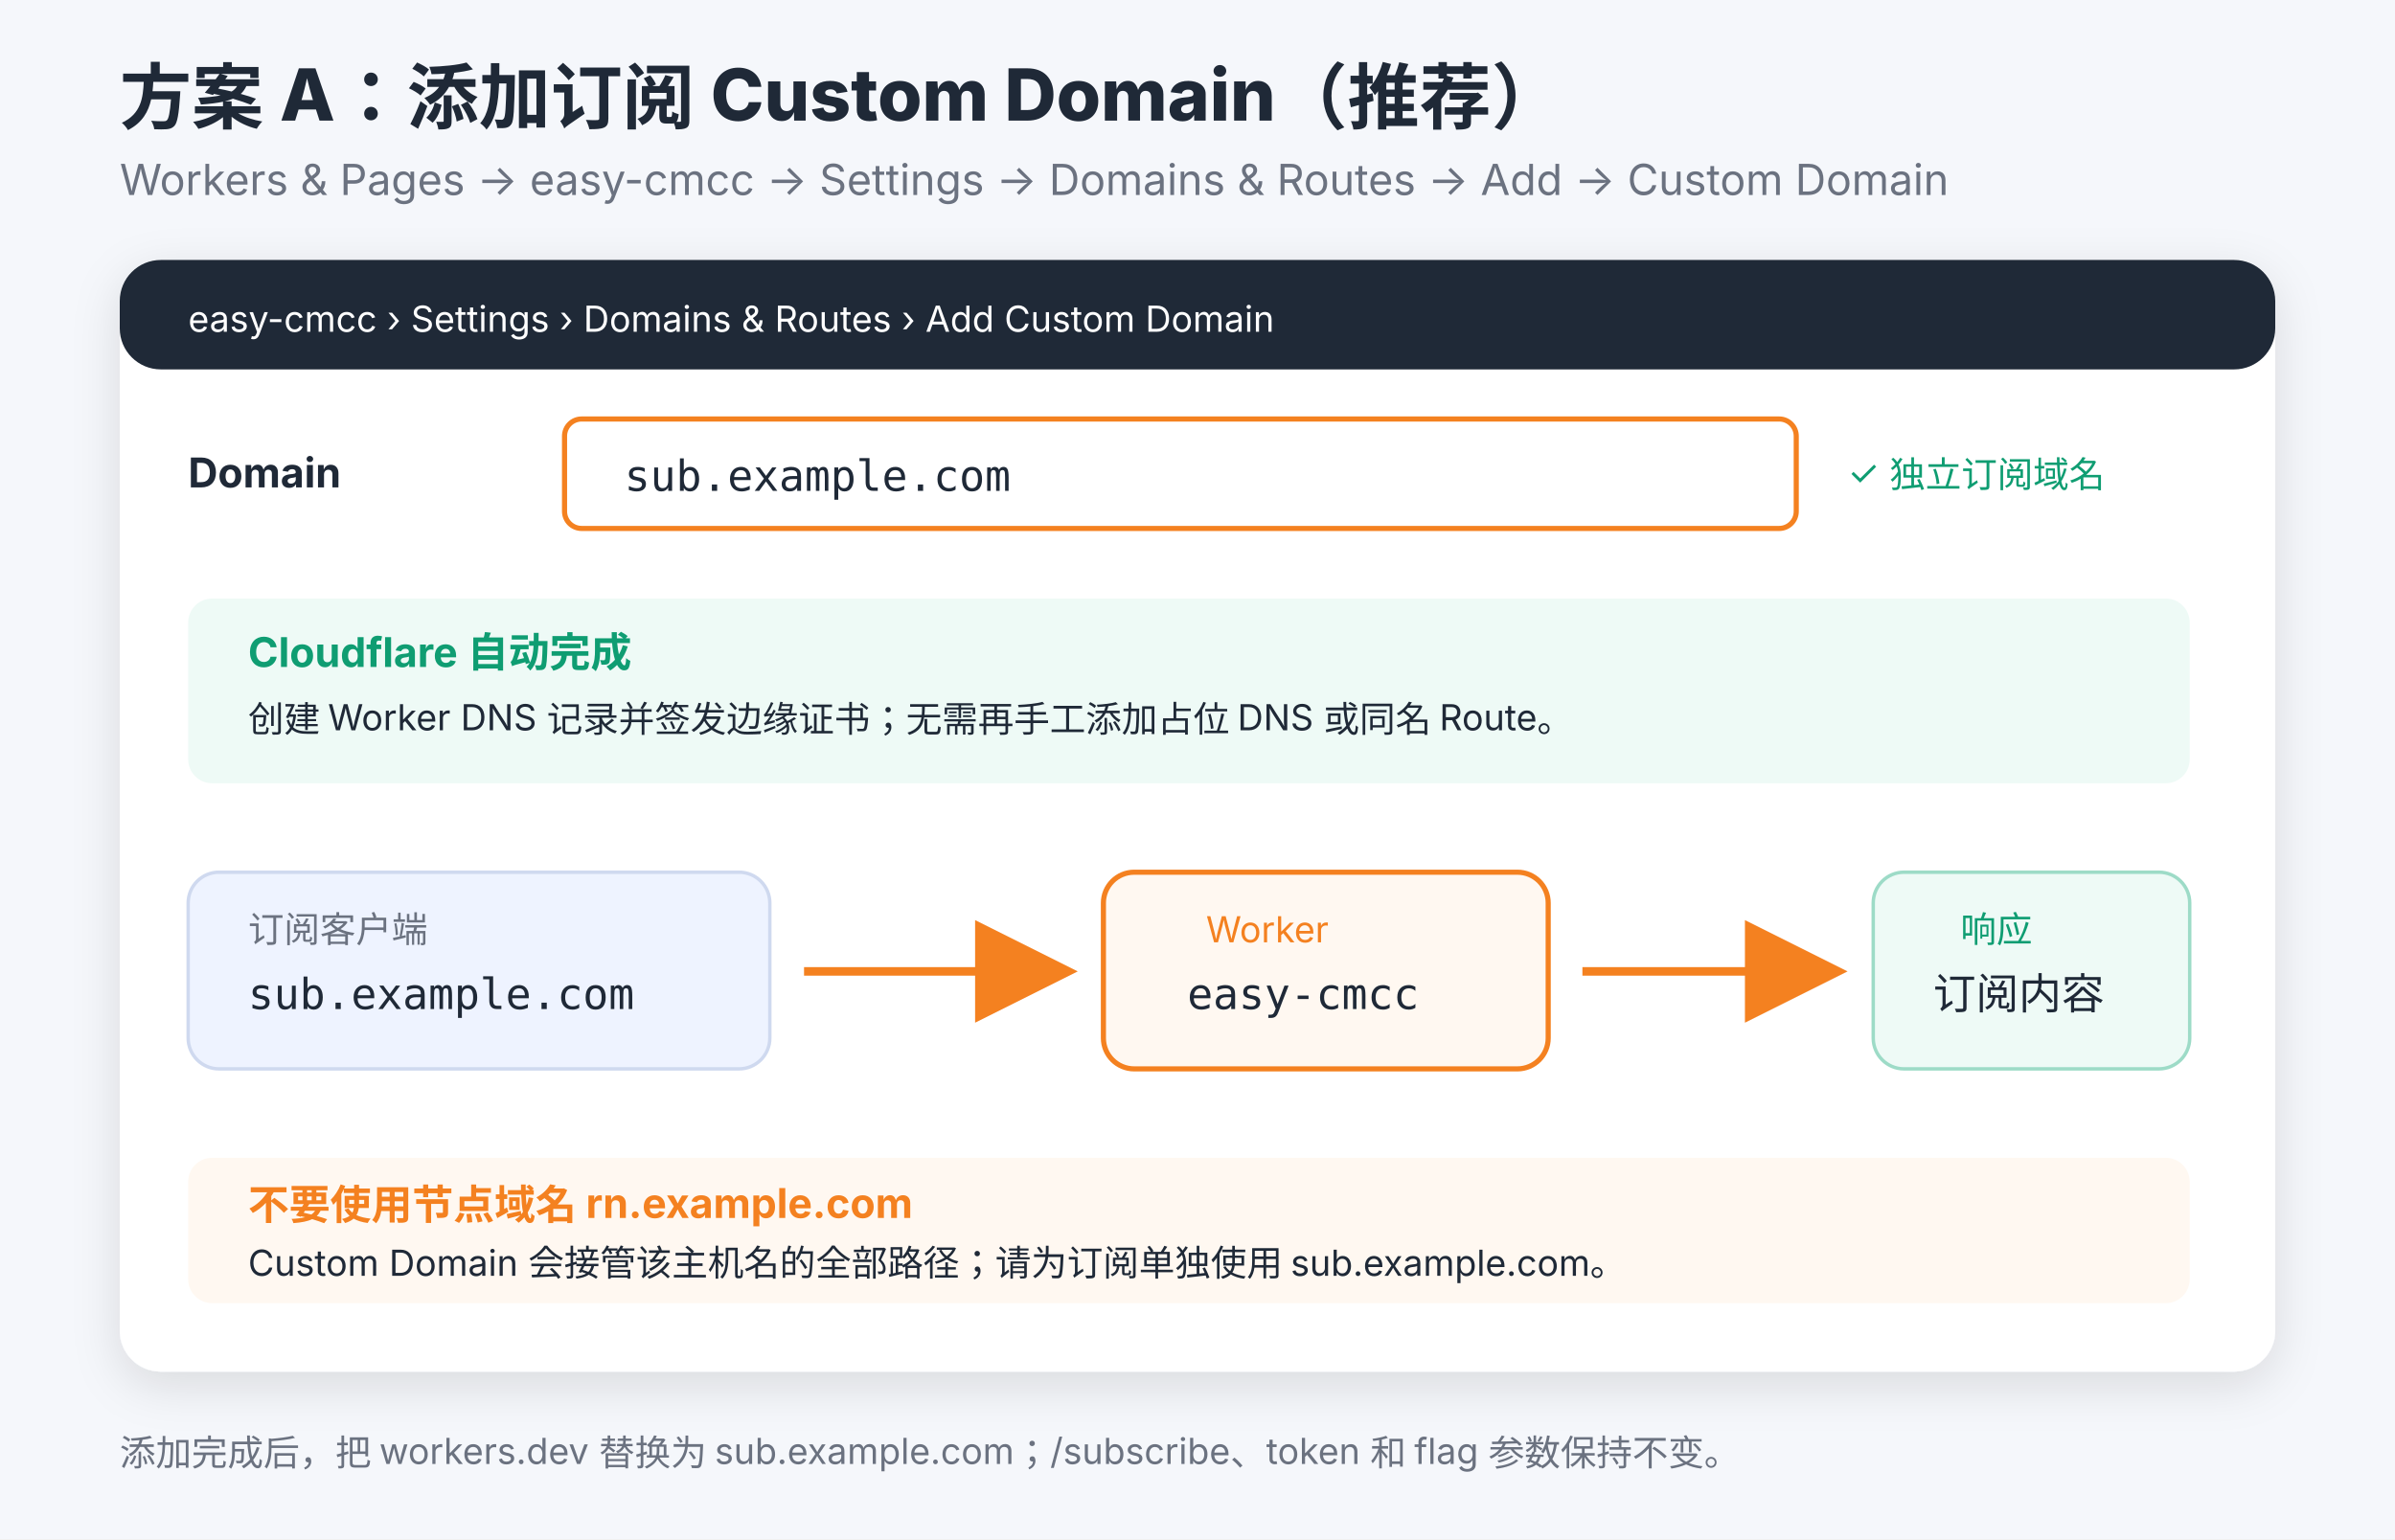
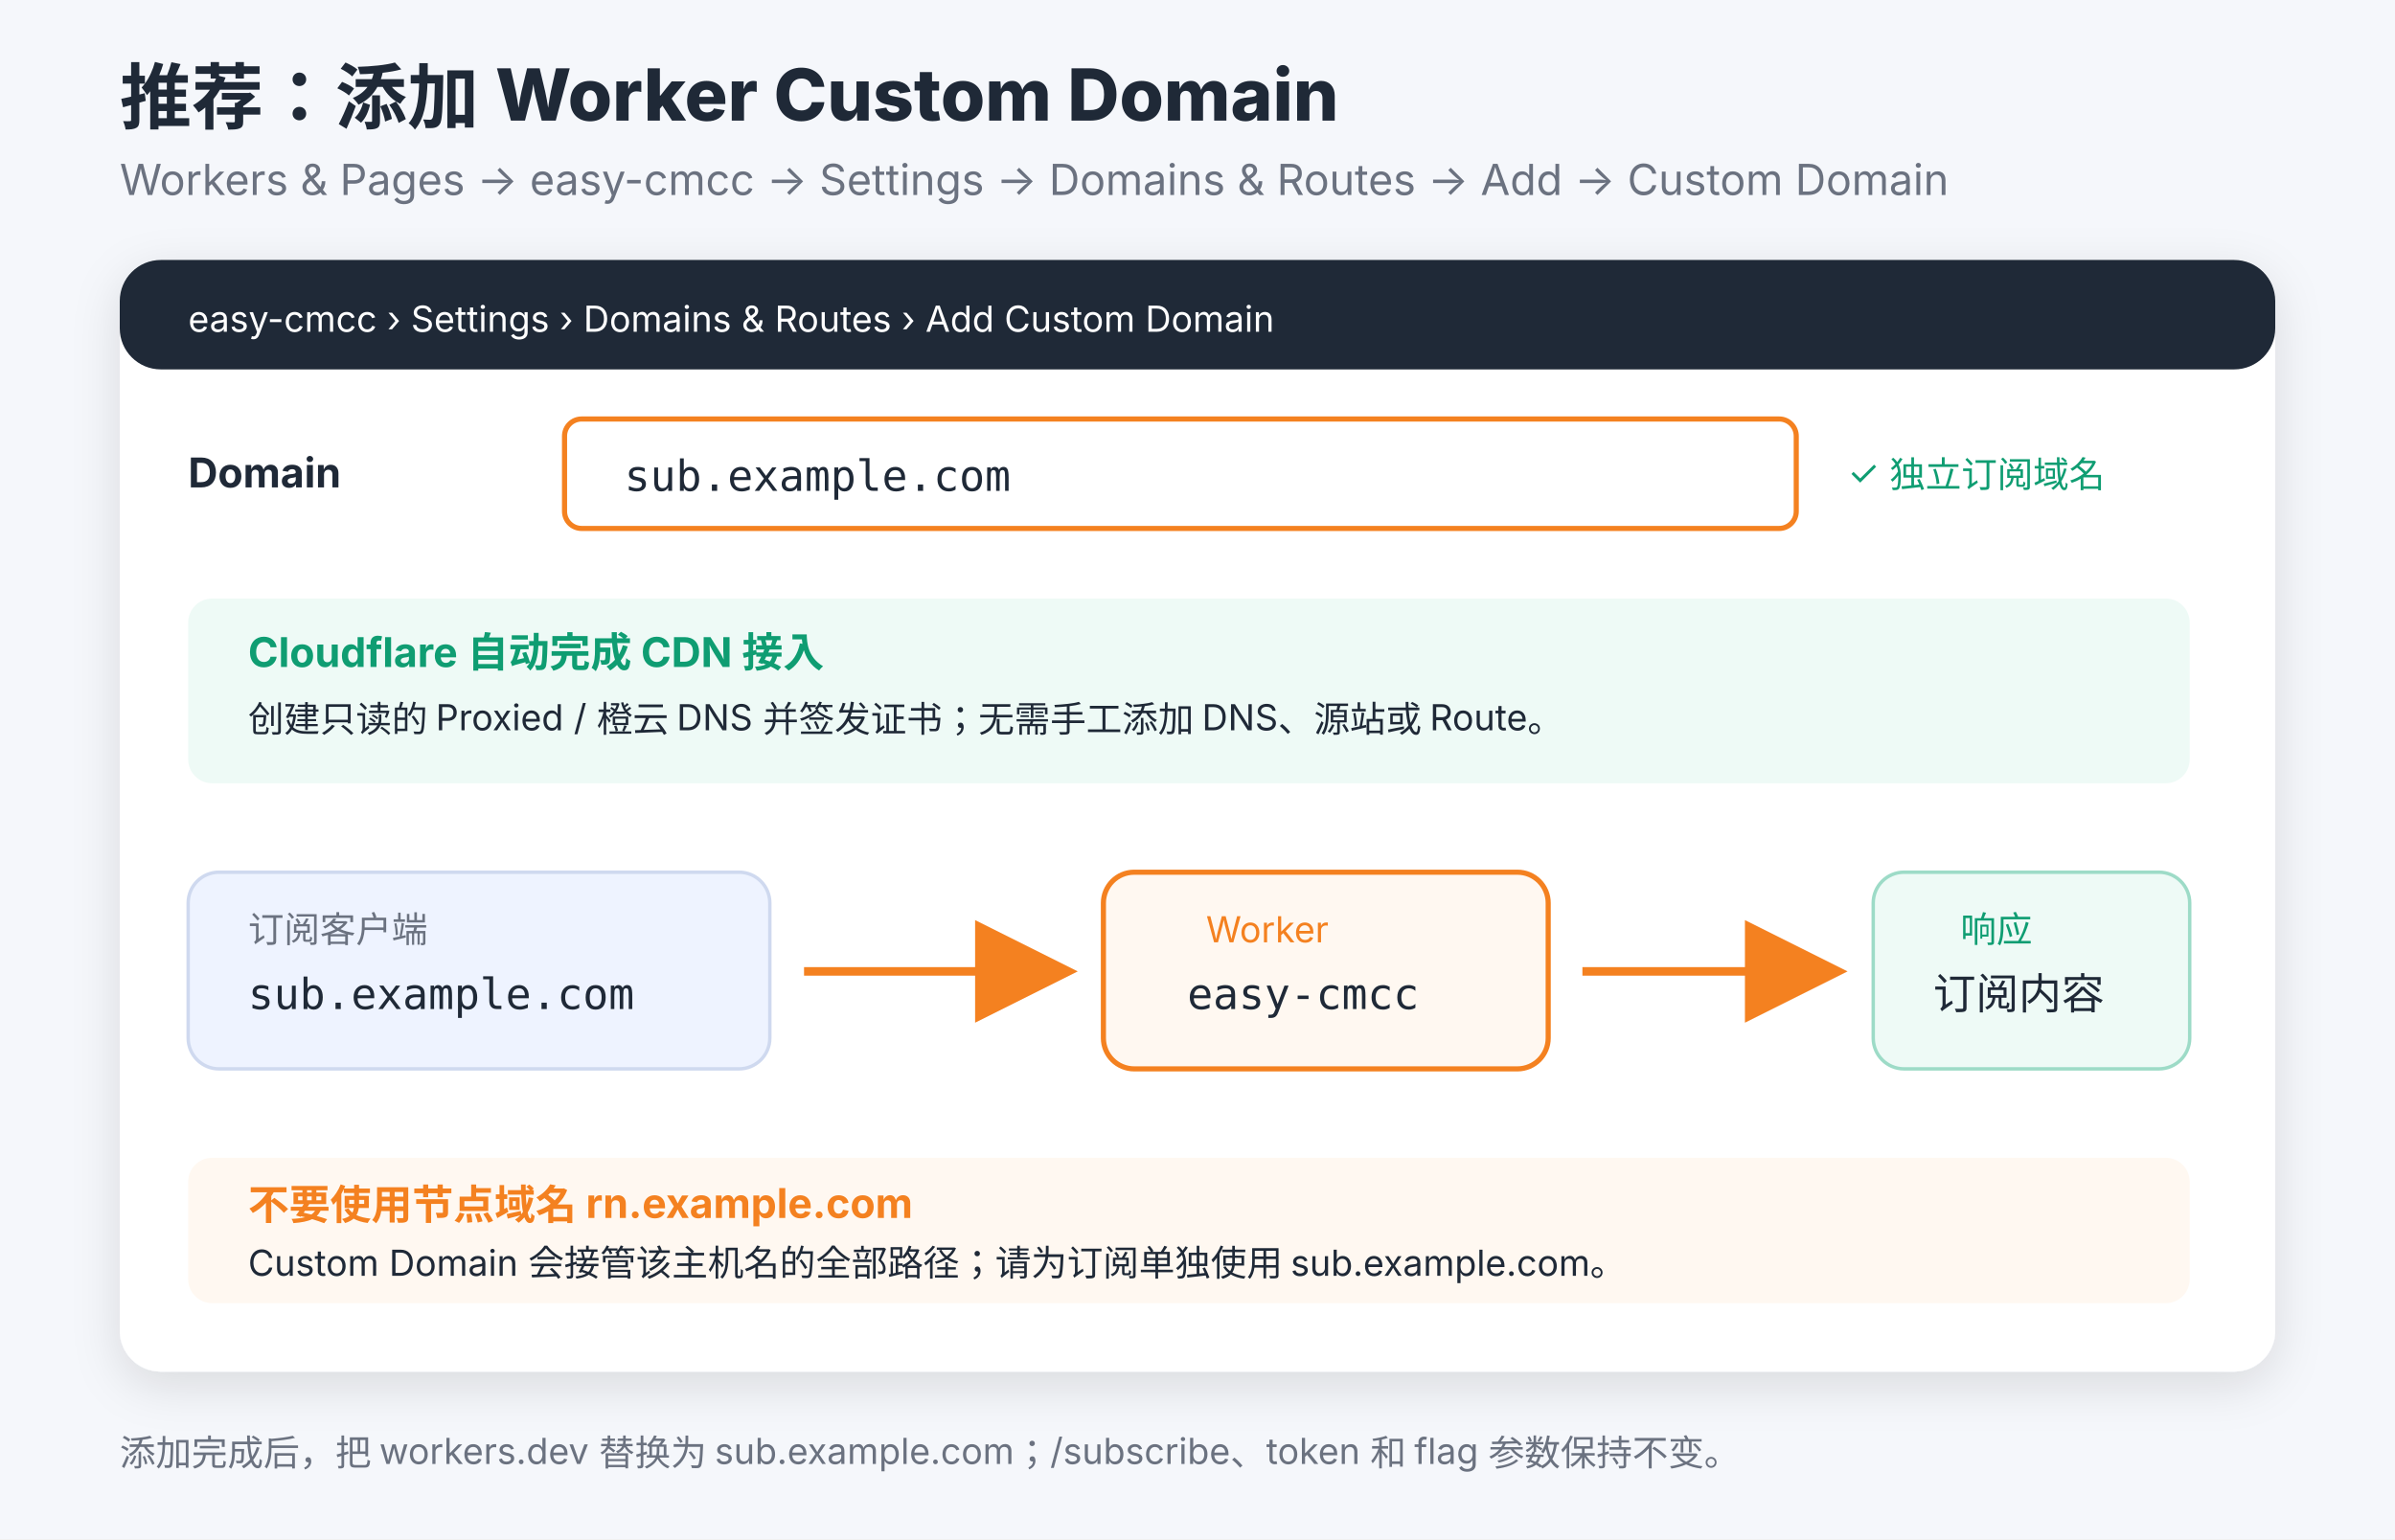
<svg xmlns="http://www.w3.org/2000/svg" width="1400" height="900" viewBox="0 0 1400 900" role="img" aria-labelledby="title desc">
  <defs>
    <filter id="shadow" x="-20%" y="-20%" width="140%" height="140%">
      <feDropShadow dx="0" dy="8" stdDeviation="14" flood-opacity=".12" />
    </filter>
    <marker id="arrow" markerWidth="12" markerHeight="12" refX="10" refY="6" orient="auto">
      <path d="M0,0 L12,6 L0,12 z" fill="#f48120" />
    </marker>
    <style>
      text{font-family:-apple-system,BlinkMacSystemFont,"Segoe UI","PingFang SC","Microsoft YaHei",sans-serif;fill:#1f2937}.small{font-size:21px}.body{font-size:25px}.label{font-size:24px;font-weight:680}.title{font-size:42px;font-weight:760}.muted{fill:#6b7280}.orange{fill:#f48120}.green{fill:#0f9d72}.blue{fill:#2563eb}.mono{font-family:ui-monospace,SFMono-Regular,Menlo,monospace}
    </style>
  </defs>
  <rect width="1400" height="900" fill="#f5f7fb" />
-   <text x="70" y="72" class="title">方案 A：添加订阅 Custom Domain（推荐）</text>
+   <text x="70" y="72" class="title">推荐：添加 Worker Custom Domain</text>
  <text x="70" y="114" class="body muted">Workers &amp; Pages → easy-cmcc → Settings → Domains &amp; Routes → Add → Custom Domain</text>
  <rect x="70" y="152" width="1260" height="650" rx="24" fill="#fff" filter="url(#shadow)" />
  <rect x="70" y="152" width="1260" height="64" rx="24" fill="#1f2937" />
  <text x="110" y="194" class="small" style="fill:#fff">easy-cmcc  ›  Settings  ›  Domains &amp; Routes  ›  Add Custom Domain</text>
  <text x="110" y="285" class="label">Domain</text>
  <rect x="330" y="245" width="720" height="64" rx="10" fill="#fff" stroke="#f48120" stroke-width="3" />
  <text x="365" y="287" class="body mono">sub.example.com</text>
  <text x="1080" y="284" class="small green">✓ 独立订阅域名</text>
  <rect x="110" y="350" width="1170" height="108" rx="14" fill="#eefaf6" />
-   <text x="145" y="390" class="label green">Cloudflare 自动完成</text>
-   <text x="145" y="428" class="small">创建 Worker DNS 记录并签发边缘证书；无需再手工添加占位 DNS 或同名 Route。</text>
+   <text x="145" y="390" class="label green">Cloudflare 自动完成 CDN 接入</text>
+   <text x="145" y="428" class="small">创建只读的 Proxied / 橙云 DNS 并签发证书；无需手工添加 DNS、源站或 Route。</text>
  <rect x="110" y="510" width="340" height="115" rx="18" fill="#eef3ff" stroke="#cfd9ef" stroke-width="2" />
  <text x="145" y="551" class="small muted">订阅客户端</text>
  <text x="145" y="590" class="body mono">sub.example.com</text>
  <line x1="470" y1="568" x2="620" y2="568" stroke="#f48120" stroke-width="5" marker-end="url(#arrow)" />
  <rect x="645" y="510" width="260" height="115" rx="18" fill="#fff8f1" stroke="#f48120" stroke-width="3" />
  <text x="705" y="551" class="small orange">Worker</text>
  <text x="694" y="590" class="body mono">easy-cmcc</text>
  <line x1="925" y1="568" x2="1070" y2="568" stroke="#f48120" stroke-width="5" marker-end="url(#arrow)" />
  <rect x="1095" y="510" width="185" height="115" rx="18" fill="#eefaf6" stroke="#9ddbc7" stroke-width="2" />
  <text x="1146" y="551" class="small green">响应</text>
  <text x="1130" y="590" class="body mono">订阅内容</text>
  <rect x="110" y="677" width="1170" height="85" rx="14" fill="#fff8f1" />
  <text x="145" y="713" class="label orange">不要使用节点域名 rn.example.com</text>
  <text x="145" y="746" class="small">Custom Domain 会接管该主机名的全部路径；请为订阅单独使用 sub.example.com。</text>
  <text x="70" y="857" class="small muted">添加完成后，把 workers.dev 替换为 sub.example.com；/subscribe、token 和 flag 参数保持不变。</text>
</svg>
